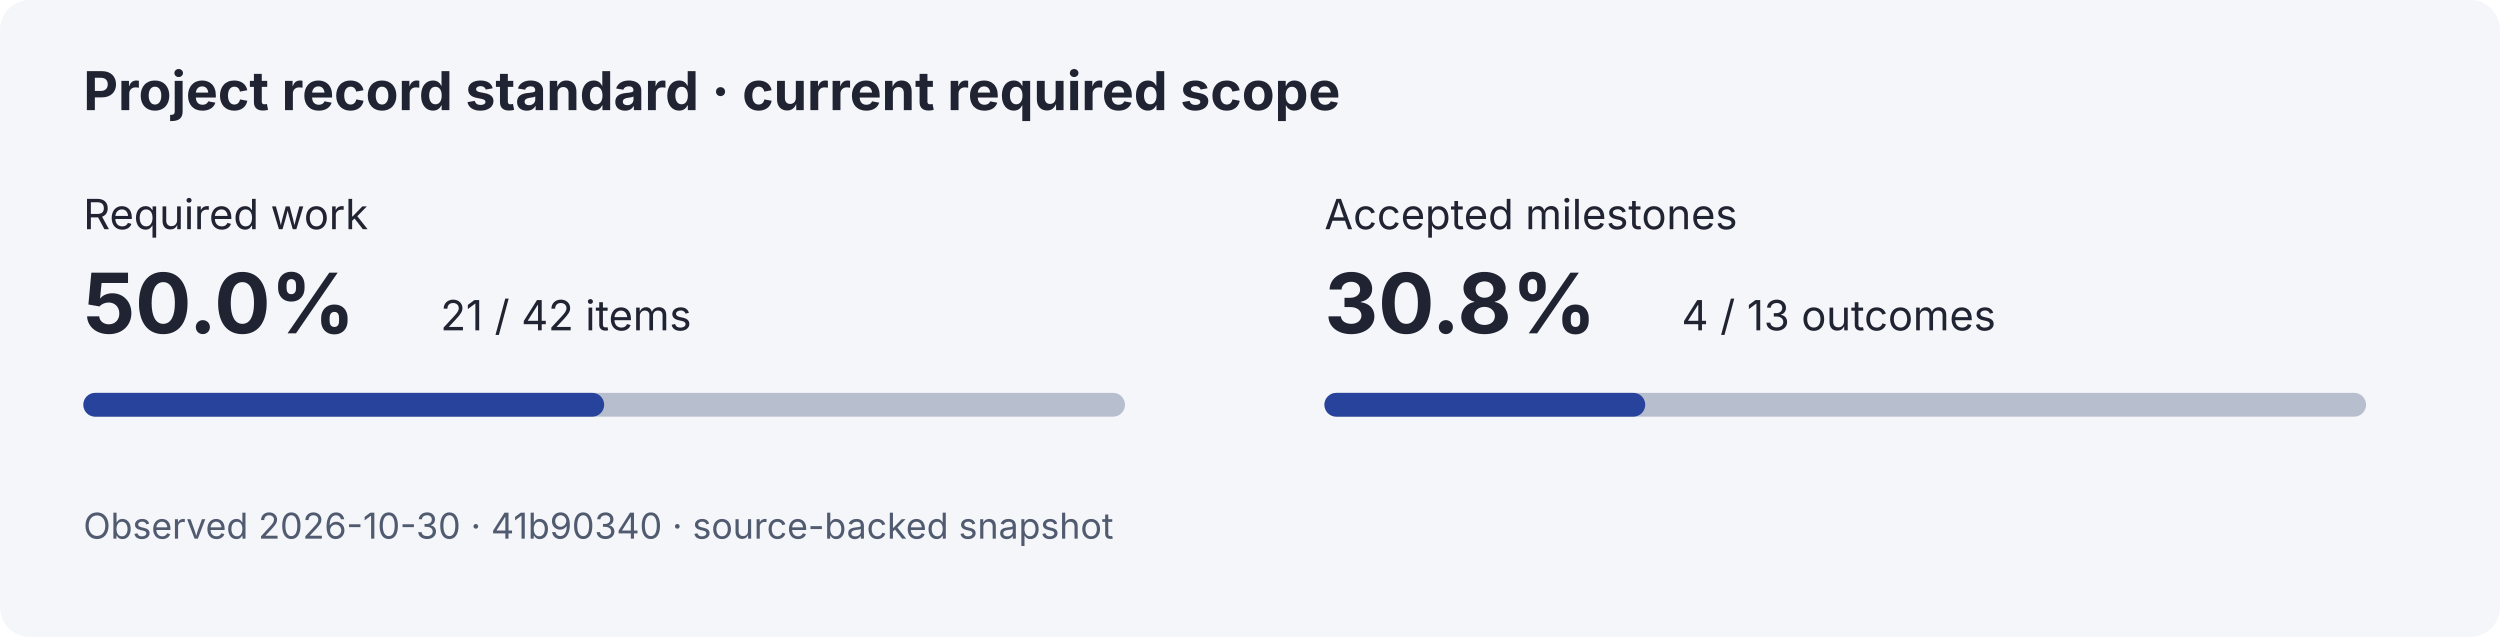
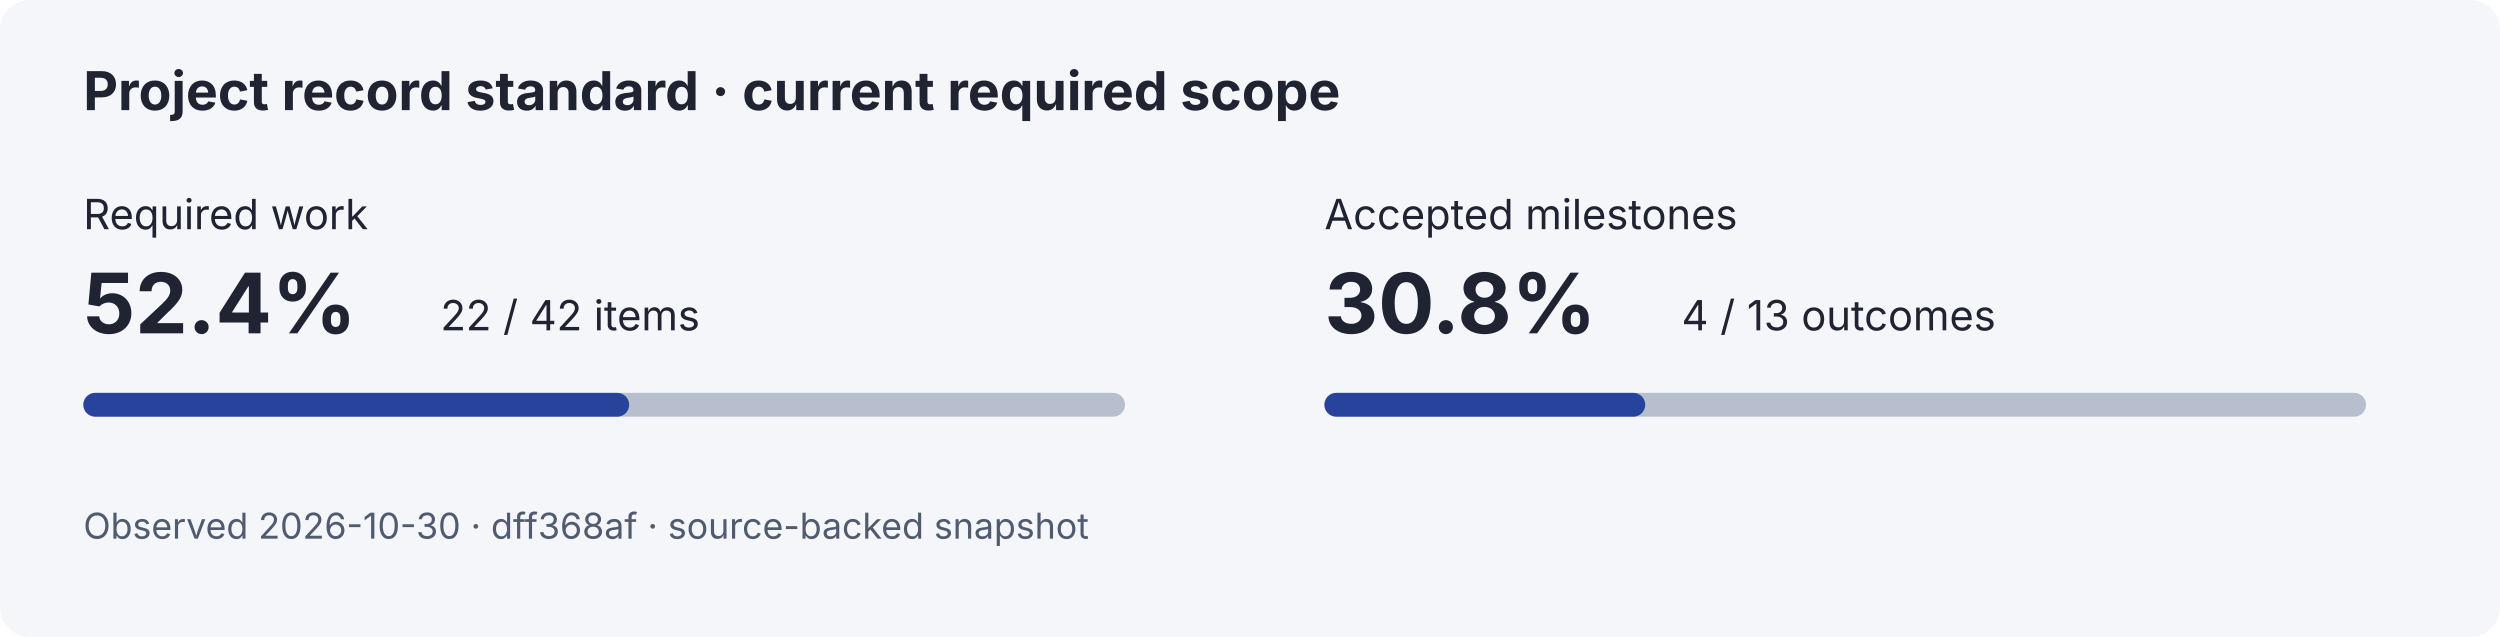
<svg xmlns="http://www.w3.org/2000/svg" role="img" aria-labelledby="title desc" viewBox="0 0 840 214">
  <rect width="840" height="214" rx="10" fill="#F5F6FA" />
  <g font-family="system-ui, -apple-system, sans-serif" fill="#202331">
    <text x="28" y="37" font-size="18" font-weight="700">Project record standard · current required scope</text>
    <text x="28" y="77" font-size="14">Required work</text>
-     <text x="28" y="112" font-size="28" font-weight="700">50.0%</text>
-     <text x="148" y="111" font-size="14">21 / 42 items</text>
+     <text x="28" y="112" font-size="28" font-weight="700">52.4%</text>
+     <text x="148" y="111" font-size="14">22 / 42 items</text>
    <rect x="28" y="132" width="350" height="8" rx="4" fill="#B7BECD" />
-     <rect x="28" y="132" width="175.00" height="8" rx="4" fill="#28439C" />
+     <rect x="28" y="132" width="183.40" height="8" rx="4" fill="#28439C" />
    <text x="445" y="77" font-size="14">Accepted milestones</text>
    <text x="445" y="112" font-size="28" font-weight="700">30.8%</text>
    <text x="565" y="111" font-size="14">4 / 13 outcomes</text>
    <rect x="445" y="132" width="350" height="8" rx="4" fill="#B7BECD" />
    <rect x="445" y="132" width="107.80" height="8" rx="4" fill="#28439C" />
-     <text x="28" y="181" font-size="12" fill="#515B70">Observed 2026-10-30 · 41b90340 · source-backed snapshot</text>
+     <text x="28" y="181" font-size="12" fill="#515B70">Observed 2026-10-30 · dff368af · source-backed snapshot</text>
  </g>
</svg>
